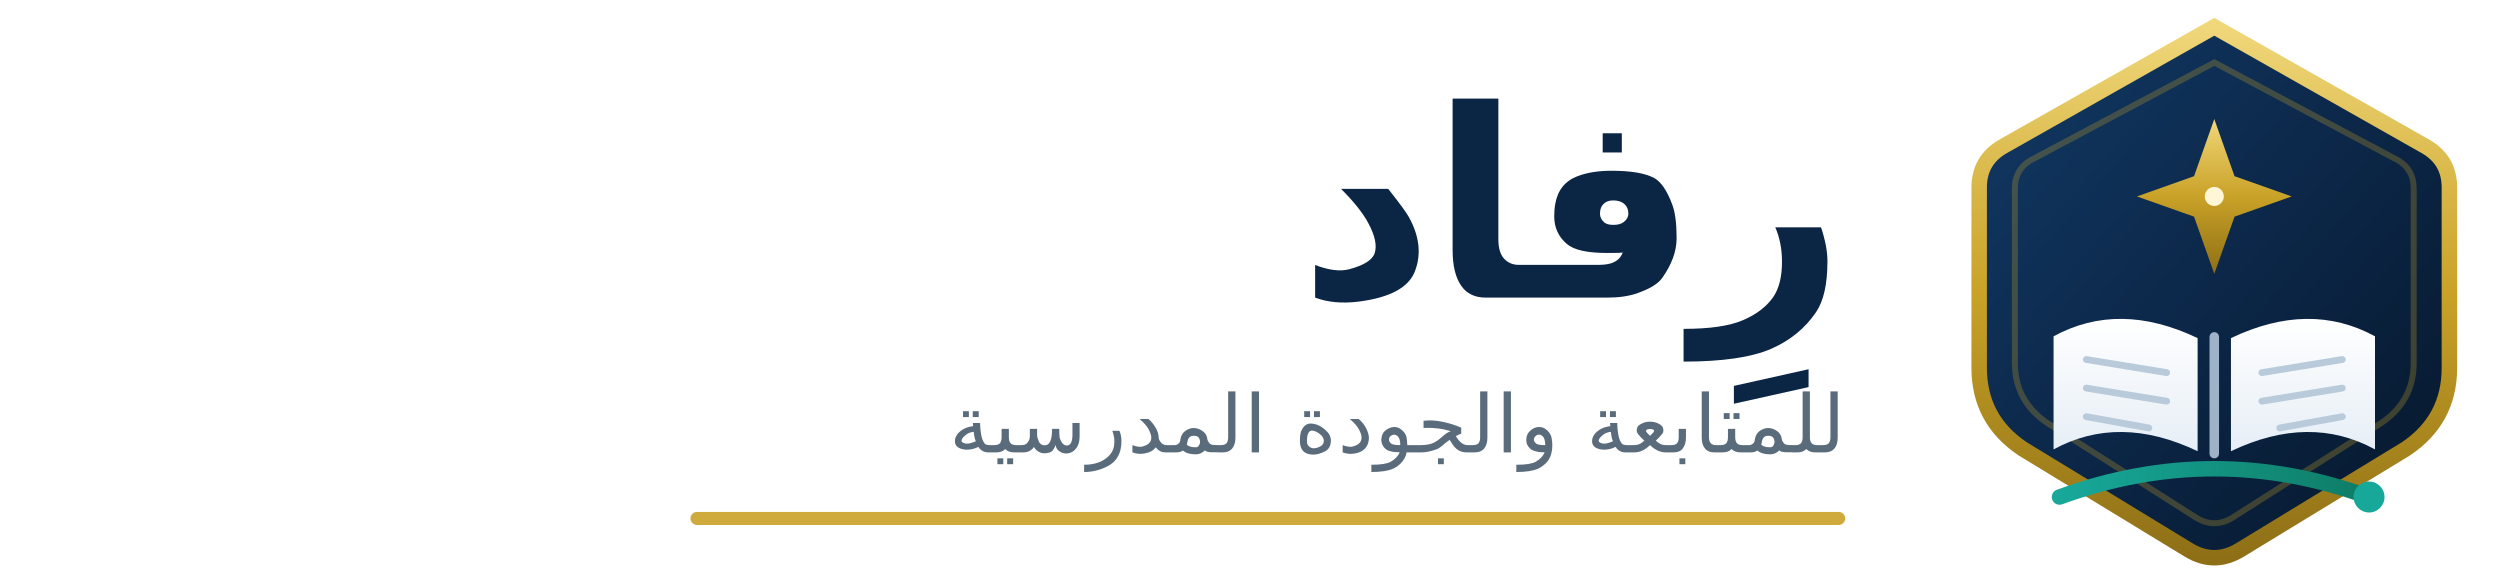
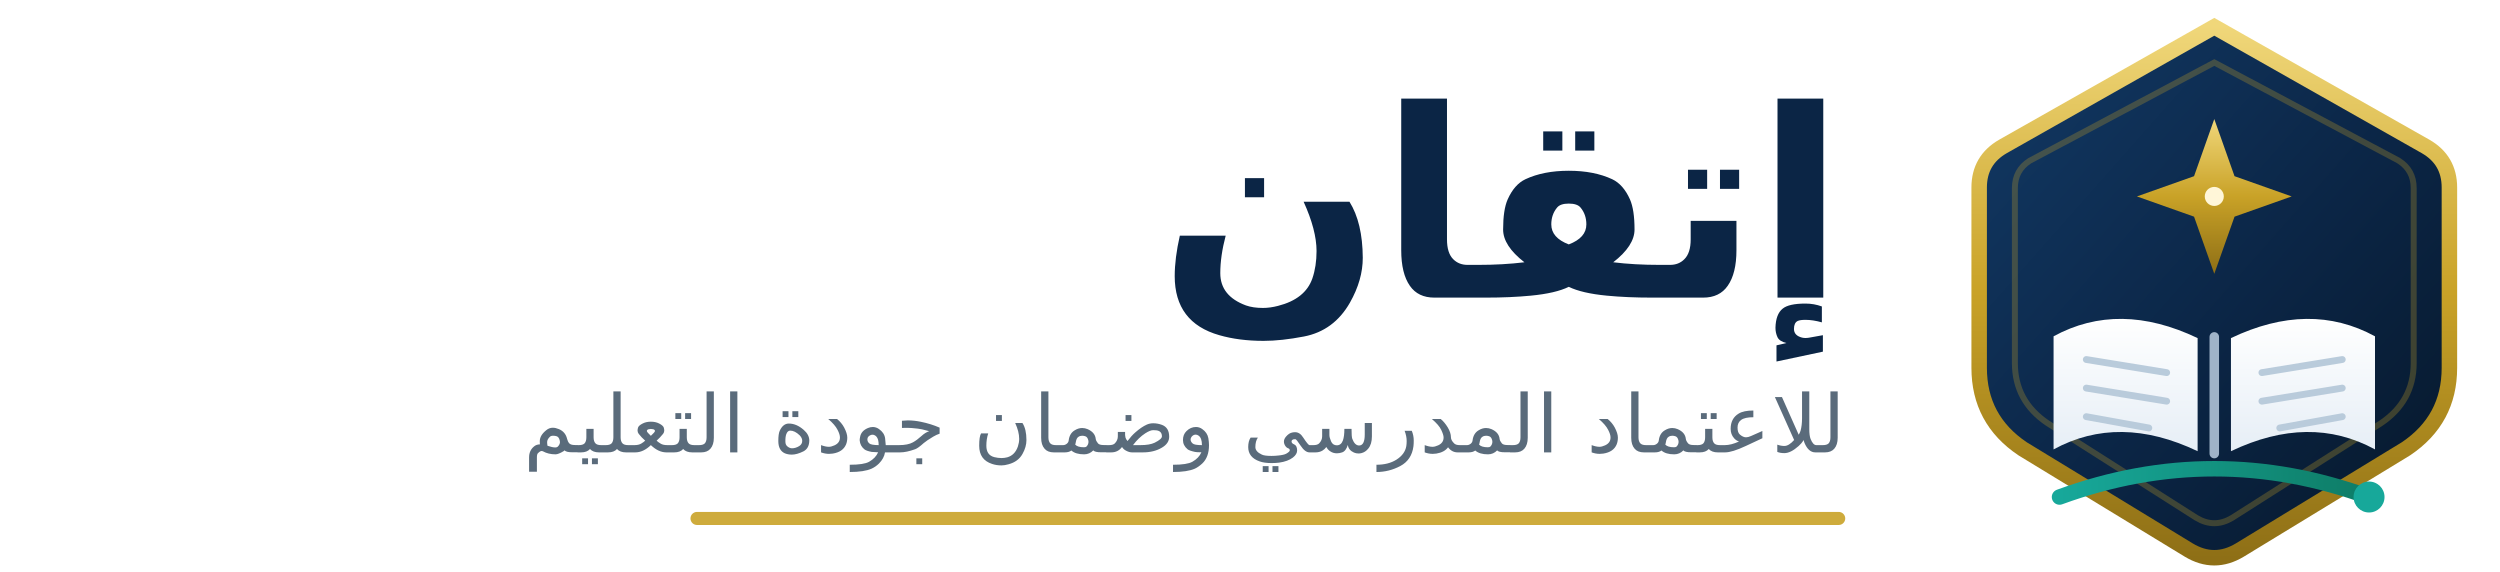
- <svg xmlns="http://www.w3.org/2000/svg" viewBox="0 0 420 96" width="420" height="96" role="img" aria-label="منصة رِفاد للمتابعة والجودة المدرسية">
+ <svg xmlns="http://www.w3.org/2000/svg" viewBox="0 0 420 96" width="420" height="96" role="img" aria-label="منصة إتقان للاعتماد المدرسي وضمان جودة التعليم">
  <g transform="translate(324 0)">
    <defs>
      <linearGradient id="rfNavy" x1="0" y1="0" x2="1" y2="1">
        <stop offset="0" stop-color="#123A66" />
        <stop offset="0.55" stop-color="#0B2545" />
        <stop offset="1" stop-color="#061729" />
      </linearGradient>
      <linearGradient id="rfGold" x1="0" y1="0" x2="0" y2="1">
        <stop offset="0" stop-color="#F0D77A" />
        <stop offset="0.5" stop-color="#C9A227" />
        <stop offset="1" stop-color="#8E6F16" />
      </linearGradient>
      <linearGradient id="rfTeal" x1="0" y1="0" x2="1" y2="0">
        <stop offset="0" stop-color="#17A89A" />
        <stop offset="1" stop-color="#0E7C66" />
      </linearGradient>
      <linearGradient id="rfPage" x1="0" y1="0" x2="0" y2="1">
        <stop offset="0" stop-color="#FFFFFF" />
        <stop offset="1" stop-color="#E6EEF6" />
      </linearGradient>
    </defs>
    <path d="M48 4.5 L83.5 24.6 Q87.5 26.9 87.5 31.5 L87.5 61.8 Q87.5 70.5 80.2 75.4 L52.3 92.4 Q48 95 43.7 92.4 L15.8 75.4 Q8.5 70.5 8.5 61.8 L8.5 31.5 Q8.5 26.9 12.5 24.6 Z" fill="url(#rfNavy)" stroke="url(#rfGold)" stroke-width="2.6" />
    <path d="M48 10.5 L79 27 Q81.5 28.6 81.5 31.6 L81.5 61 Q81.5 67.4 76 71.1 L51 87 Q48 88.8 45 87 L20 71.1 Q14.5 67.4 14.5 61 L14.5 31.6 Q14.5 28.6 17 27 Z" fill="none" stroke="#C9A227" stroke-opacity="0.28" stroke-width="1" />
    <path d="M48 20 L51.4 29.6 L61 33 L51.4 36.4 L48 46 L44.6 36.4 L35 33 L44.6 29.6 Z" fill="url(#rfGold)" />
    <circle cx="48" cy="33" r="1.6" fill="#FFF6D8" />
    <path d="M21 56.5 Q32 50.5 45.2 56.8 L45.2 75.8 Q32 69.5 21 75.5 Z" fill="url(#rfPage)" />
    <path d="M75 56.5 Q64 50.5 50.8 56.8 L50.8 75.8 Q64 69.5 75 75.5 Z" fill="url(#rfPage)" />
    <path d="M48 56.6 L48 76.2" stroke="#9FB3C8" stroke-width="1.6" stroke-linecap="round" />
    <g stroke="#B9CBDB" stroke-width="1.15" stroke-linecap="round">
      <path d="M26.5 60.4 L40 62.6" />
      <path d="M26.5 65.2 L40 67.4" />
      <path d="M26.5 70 L37 71.9" />
      <path d="M69.5 60.4 L56 62.6" />
      <path d="M69.5 65.2 L56 67.4" />
      <path d="M69.5 70 L59 71.9" />
    </g>
    <path d="M22 83.5 Q48 74 74 83.5" fill="none" stroke="url(#rfTeal)" stroke-width="2.6" stroke-linecap="round" />
    <circle cx="74" cy="83.5" r="2.6" fill="#17A89A" />
  </g>
  <g font-family="Amiri, 'Segoe UI', system-ui, sans-serif">
-     <text x="310" y="50" text-anchor="end" font-size="44" font-weight="700" fill="#0B2545" letter-spacing="-0.5">رِفاد</text>
-     <text x="310" y="76" text-anchor="end" font-size="13.5" fill="#5A6B7B" letter-spacing="0.2">للمتابعة والجودة المدرسية</text>
+     <text x="310" y="50" text-anchor="end" font-size="44" font-weight="700" fill="#0B2545" letter-spacing="-0.5">إتقان</text>
+     <text x="310" y="76" text-anchor="end" font-size="13.5" fill="#5A6B7B" letter-spacing="0.2">للاعتماد المدرسي وضمان جودة التعليم</text>
  </g>
  <rect x="116" y="86" width="194" height="2.2" rx="1.1" fill="#C9A227" opacity="0.9" />
</svg>
